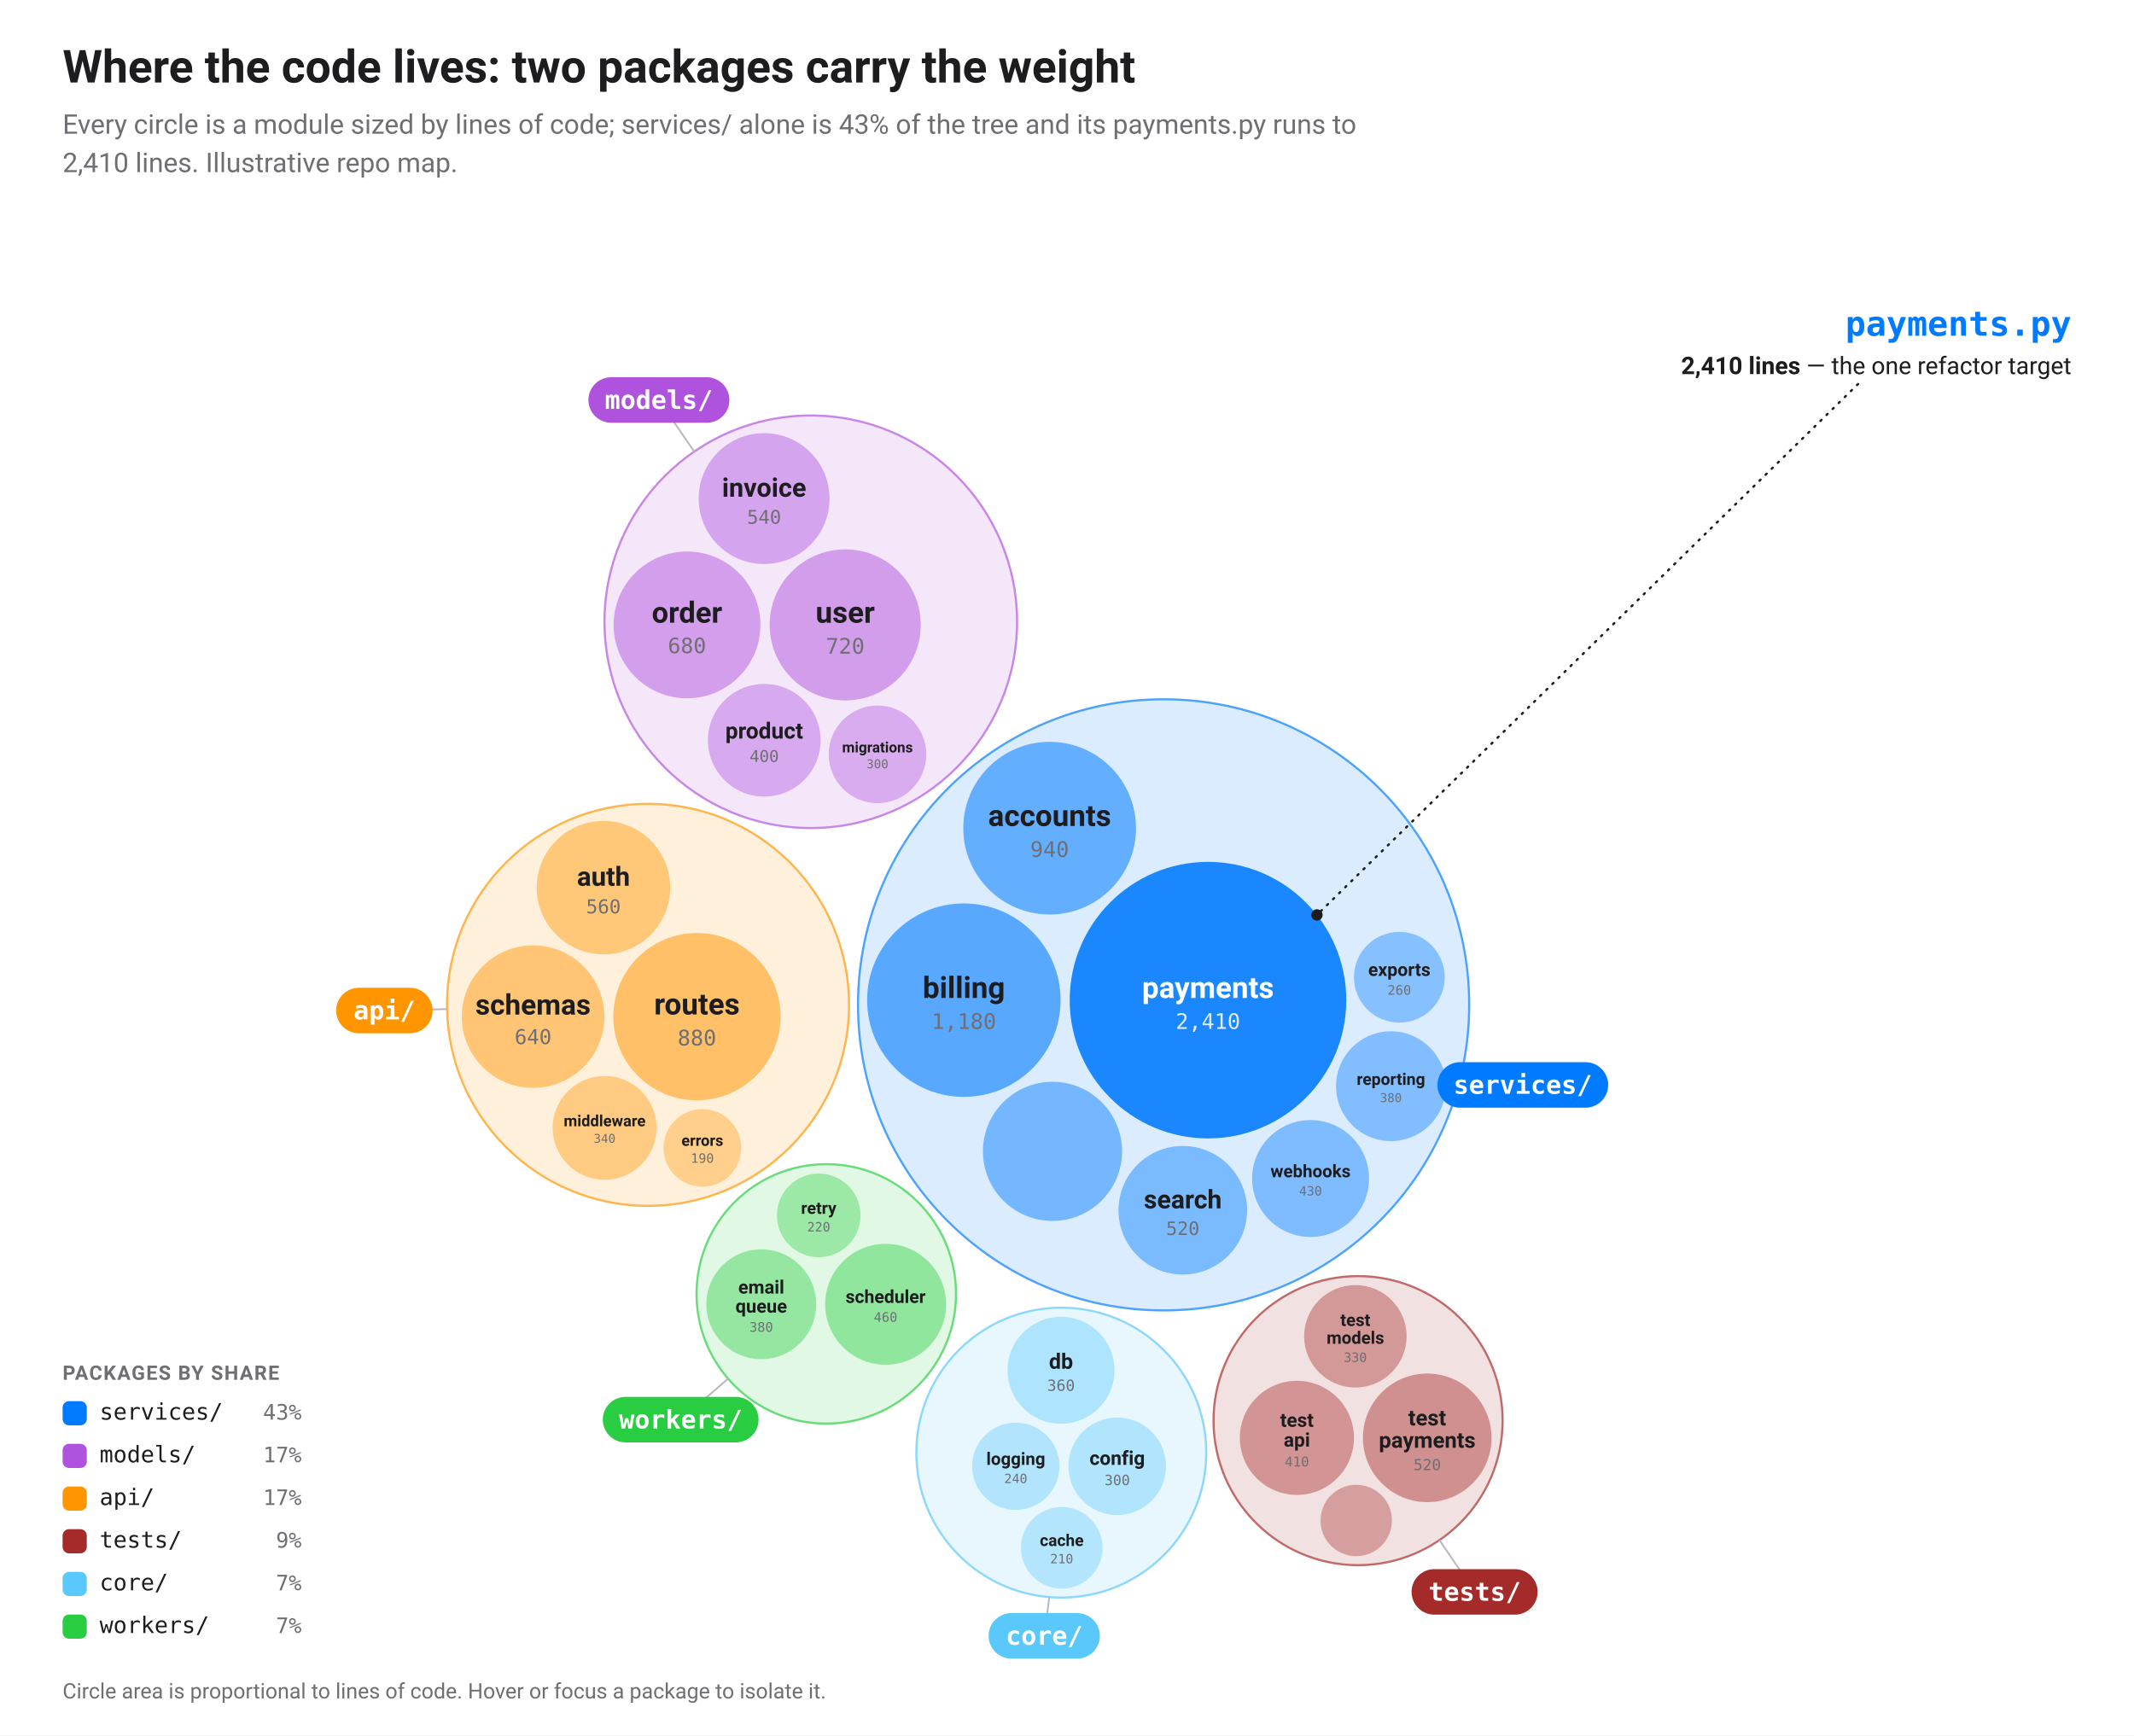
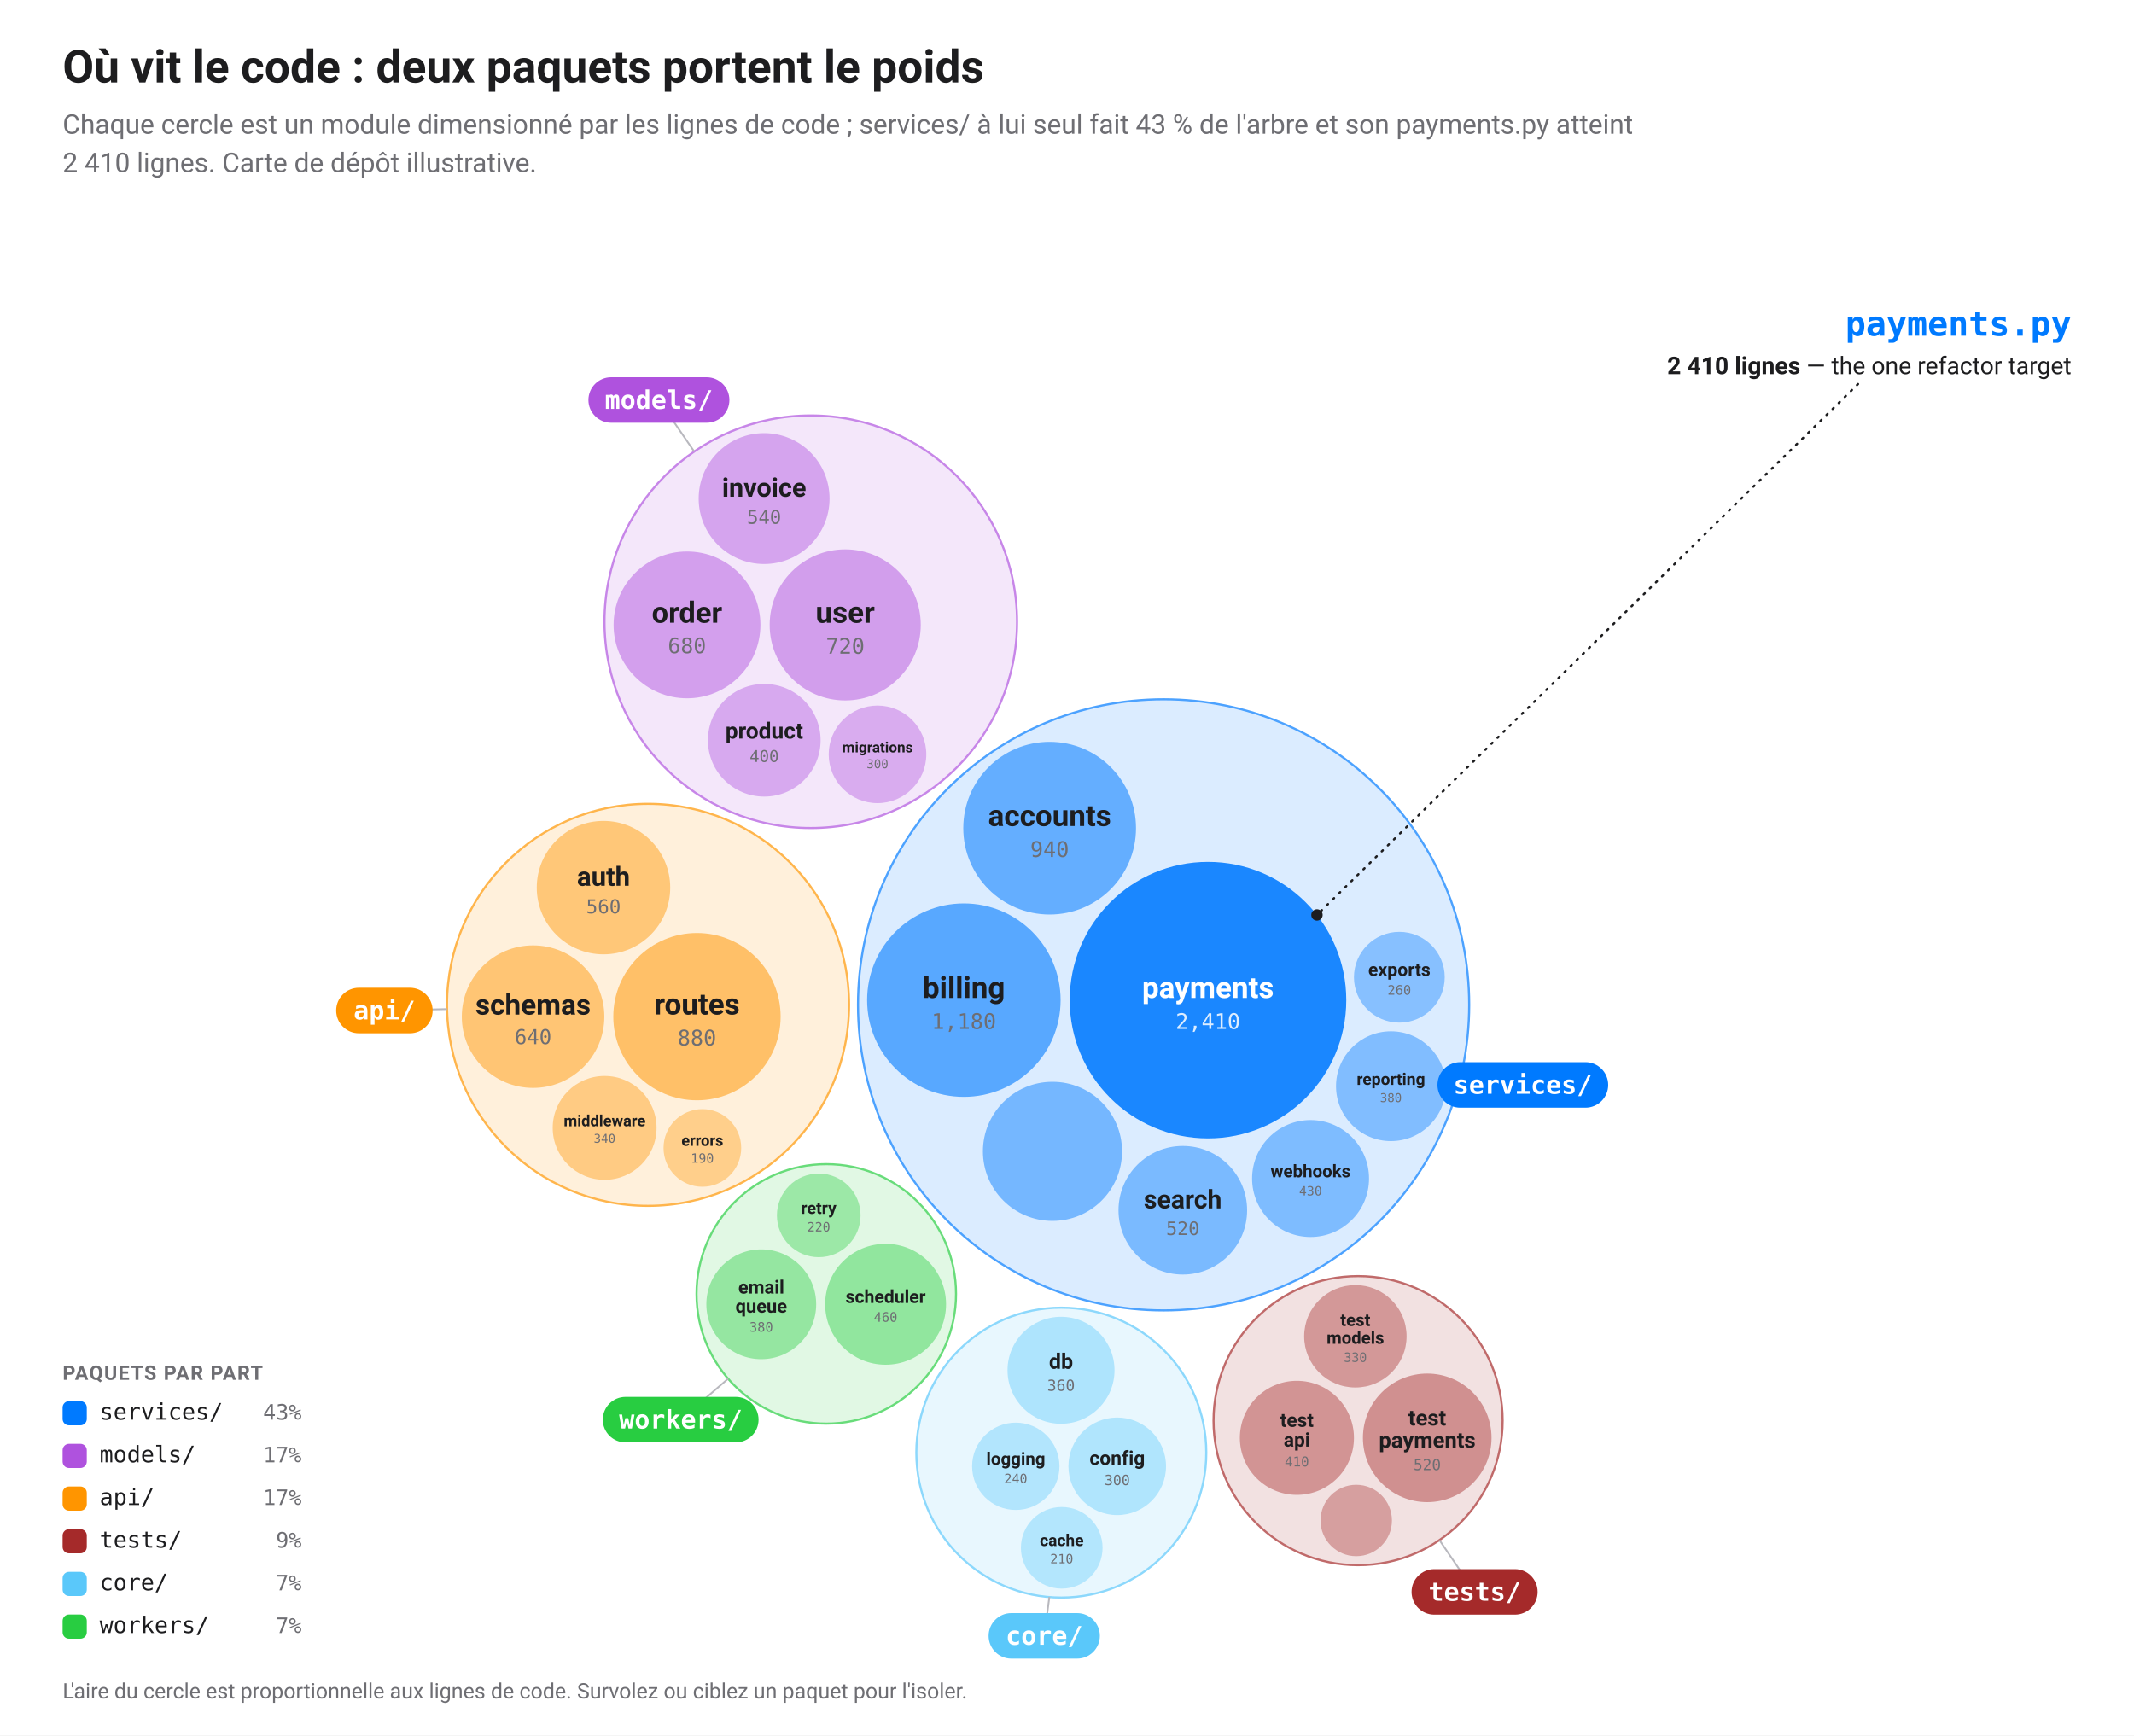
<svg xmlns="http://www.w3.org/2000/svg" width="1500" height="1220" viewBox="0 0 1500 1220" font-family="Roboto, system-ui, sans-serif" role="img" aria-labelledby="cp-title cp-desc">
  <style>#packs .pkg{transition:opacity .16s ease}#packing:hover #packs .pkg{opacity:.30}#packs .pkg:hover,#packs .pkg:focus-within{opacity:1}.hit:focus{outline:none}</style>
  <rect width="1500" height="1220" fill="#FFFFFF" />
-   <text x="44" y="58" font-size="32" font-weight="700" fill="#1D1D1F">Where the code lives: two packages carry the weight</text>
-   <text x="44" y="94" font-size="19" fill="#6E6E73">Every circle is a module sized by lines of code; services/ alone is 43% of the tree and its payments.py runs to</text>
-   <text x="44" y="121" font-size="19" fill="#6E6E73">2,410 lines. Illustrative repo map.</text>
+   <text x="44" y="58" font-size="32" font-weight="700" fill="#1D1D1F">Où vit le code : deux paquets portent le poids</text>
+   <text x="44" y="94" font-size="19" fill="#6E6E73">Chaque cercle est un module dimensionné par les lignes de code ; services/ à lui seul fait 43 % de l'arbre et son payments.py atteint</text>
+   <text x="44" y="121" font-size="19" fill="#6E6E73">2 410 lignes. Carte de dépôt illustrative.</text>
  <g id="packing">
    <g id="packs">
      <g class="pkg" tabindex="0" role="img" aria-label="services/ — 8 modules, 6,730 lines">
        <circle class="hit" cx="817.9" cy="706.4" r="214.8" fill="#DBECFF" stroke="#4CA2FF" stroke-width="1.5" />
        <circle class="hit" cx="849.1" cy="703.1" r="97.2" fill="#1A87FF" />
        <text x="849.1" y="694.4" text-anchor="middle" dominant-baseline="central" font-size="21.0" font-weight="600" fill="#FFFFFF" pointer-events="none">payments</text>
        <text x="849.1" y="718.1" text-anchor="middle" dominant-baseline="central" font-family="Roboto Mono, ui-monospace, monospace" font-size="15.1" fill="#FFFFFF" opacity="0.85" pointer-events="none">2,410</text>
        <circle class="hit" cx="677.5" cy="703.1" r="68.0" fill="#58A8FF" />
        <text x="677.5" y="694.4" text-anchor="middle" dominant-baseline="central" font-size="21.0" font-weight="600" fill="#1D1D1F" pointer-events="none">billing</text>
        <text x="677.5" y="718.1" text-anchor="middle" dominant-baseline="central" font-family="Roboto Mono, ui-monospace, monospace" font-size="15.1" fill="#6E6E73" opacity="1" pointer-events="none">1,180</text>
        <circle class="hit" cx="737.8" cy="582.2" r="60.7" fill="#64AEFF" />
        <text x="737.8" y="573.5" text-anchor="middle" dominant-baseline="central" font-size="21.0" font-weight="600" fill="#1D1D1F" pointer-events="none">accounts</text>
        <text x="737.8" y="597.2" text-anchor="middle" dominant-baseline="central" font-family="Roboto Mono, ui-monospace, monospace" font-size="15.1" fill="#6E6E73" opacity="1" pointer-events="none">940</text>
        <circle class="hit" cx="739.8" cy="809.4" r="48.9" fill="#75B7FF" />
        <circle class="hit" cx="831.4" cy="850.8" r="45.2" fill="#7ABAFF" />
        <text x="831.4" y="843.3" text-anchor="middle" dominant-baseline="central" font-size="18.1" font-weight="600" fill="#1D1D1F" pointer-events="none">search</text>
        <text x="831.4" y="863.7" text-anchor="middle" dominant-baseline="central" font-family="Roboto Mono, ui-monospace, monospace" font-size="13.0" fill="#6E6E73" opacity="1" pointer-events="none">520</text>
        <circle class="hit" cx="921.2" cy="828.5" r="41.1" fill="#7EBCFF" />
        <text x="921.2" y="823.4" text-anchor="middle" dominant-baseline="central" font-size="12.3" font-weight="600" fill="#1D1D1F" pointer-events="none">webhooks</text>
        <text x="921.2" y="837.3" text-anchor="middle" dominant-baseline="central" font-family="Roboto Mono, ui-monospace, monospace" font-size="8.9" fill="#6E6E73" opacity="1" pointer-events="none">430</text>
        <circle class="hit" cx="977.7" cy="763.6" r="38.6" fill="#81BDFF" />
        <text x="977.7" y="758.7" text-anchor="middle" dominant-baseline="central" font-size="11.6" font-weight="600" fill="#1D1D1F" pointer-events="none">reporting</text>
        <text x="977.7" y="771.8" text-anchor="middle" dominant-baseline="central" font-family="Roboto Mono, ui-monospace, monospace" font-size="8.5" fill="#6E6E73" opacity="1" pointer-events="none">380</text>
        <circle class="hit" cx="983.6" cy="687.0" r="31.9" fill="#87C0FF" />
        <text x="983.6" y="681.7" text-anchor="middle" dominant-baseline="central" font-size="12.8" font-weight="600" fill="#1D1D1F" pointer-events="none">exports</text>
        <text x="983.6" y="696.1" text-anchor="middle" dominant-baseline="central" font-family="Roboto Mono, ui-monospace, monospace" font-size="9.2" fill="#6E6E73" opacity="1" pointer-events="none">260</text>
      </g>
      <g class="pkg" tabindex="0" role="img" aria-label="api/ — 5 modules, 2,610 lines">
        <circle class="hit" cx="455.5" cy="706.4" r="141.3" fill="#FFF0DB" stroke="#FFB54C" stroke-width="1.5" />
        <circle class="hit" cx="489.9" cy="714.7" r="58.8" fill="#FFC068" />
        <text x="489.9" y="706.0" text-anchor="middle" dominant-baseline="central" font-size="21.0" font-weight="600" fill="#1D1D1F" pointer-events="none">routes</text>
        <text x="489.9" y="729.7" text-anchor="middle" dominant-baseline="central" font-family="Roboto Mono, ui-monospace, monospace" font-size="15.1" fill="#6E6E73" opacity="1" pointer-events="none">880</text>
        <circle class="hit" cx="374.7" cy="714.7" r="50.1" fill="#FFC574" />
        <text x="374.7" y="706.4" text-anchor="middle" dominant-baseline="central" font-size="20.0" font-weight="600" fill="#1D1D1F" pointer-events="none">schemas</text>
        <text x="374.7" y="729.0" text-anchor="middle" dominant-baseline="central" font-family="Roboto Mono, ui-monospace, monospace" font-size="14.4" fill="#6E6E73" opacity="1" pointer-events="none">640</text>
        <circle class="hit" cx="424.2" cy="624.0" r="46.9" fill="#FFC778" />
        <text x="424.2" y="616.3" text-anchor="middle" dominant-baseline="central" font-size="18.7" font-weight="600" fill="#1D1D1F" pointer-events="none">auth</text>
        <text x="424.2" y="637.4" text-anchor="middle" dominant-baseline="central" font-family="Roboto Mono, ui-monospace, monospace" font-size="13.5" fill="#6E6E73" opacity="1" pointer-events="none">560</text>
        <circle class="hit" cx="425.0" cy="792.9" r="36.5" fill="#FFCB83" />
        <text x="425.0" y="788.0" text-anchor="middle" dominant-baseline="central" font-size="11.0" font-weight="600" fill="#1D1D1F" pointer-events="none">middleware</text>
        <text x="425.0" y="800.4" text-anchor="middle" dominant-baseline="central" font-family="Roboto Mono, ui-monospace, monospace" font-size="8.5" fill="#6E6E73" opacity="1" pointer-events="none">340</text>
        <circle class="hit" cx="493.7" cy="807.0" r="27.3" fill="#FFCF8B" />
        <text x="493.7" y="801.8" text-anchor="middle" dominant-baseline="central" font-size="10.9" font-weight="600" fill="#1D1D1F" pointer-events="none">errors</text>
        <text x="493.7" y="814.3" text-anchor="middle" dominant-baseline="central" font-family="Roboto Mono, ui-monospace, monospace" font-size="9.0" fill="#6E6E73" opacity="1" pointer-events="none">190</text>
      </g>
      <g class="pkg" tabindex="0" role="img" aria-label="models/ — 5 modules, 2,640 lines">
        <circle class="hit" cx="569.9" cy="437.1" r="145.0" fill="#F4E7FA" stroke="#C786E8" stroke-width="1.5" />
        <circle class="hit" cx="594.1" cy="439.3" r="53.1" fill="#D29EEC" />
        <text x="594.1" y="430.6" text-anchor="middle" dominant-baseline="central" font-size="21.0" font-weight="600" fill="#1D1D1F" pointer-events="none">user</text>
        <text x="594.1" y="454.3" text-anchor="middle" dominant-baseline="central" font-family="Roboto Mono, ui-monospace, monospace" font-size="15.1" fill="#6E6E73" opacity="1" pointer-events="none">720</text>
        <circle class="hit" cx="482.9" cy="439.3" r="51.6" fill="#D39FED" />
        <text x="482.9" y="430.7" text-anchor="middle" dominant-baseline="central" font-size="20.7" font-weight="600" fill="#1D1D1F" pointer-events="none">order</text>
        <text x="482.9" y="454.0" text-anchor="middle" dominant-baseline="central" font-family="Roboto Mono, ui-monospace, monospace" font-size="14.9" fill="#6E6E73" opacity="1" pointer-events="none">680</text>
        <circle class="hit" cx="537.1" cy="350.5" r="46.0" fill="#D5A4EE" />
        <text x="537.1" y="342.9" text-anchor="middle" dominant-baseline="central" font-size="18.4" font-weight="600" fill="#1D1D1F" pointer-events="none">invoice</text>
        <text x="537.1" y="363.6" text-anchor="middle" dominant-baseline="central" font-family="Roboto Mono, ui-monospace, monospace" font-size="13.3" fill="#6E6E73" opacity="1" pointer-events="none">540</text>
        <circle class="hit" cx="537.2" cy="520.4" r="39.6" fill="#D7A9EF" />
        <text x="537.2" y="513.8" text-anchor="middle" dominant-baseline="central" font-size="15.8" font-weight="600" fill="#1D1D1F" pointer-events="none">product</text>
        <text x="537.2" y="531.7" text-anchor="middle" dominant-baseline="central" font-family="Roboto Mono, ui-monospace, monospace" font-size="11.4" fill="#6E6E73" opacity="1" pointer-events="none">400</text>
        <circle class="hit" cx="616.8" cy="530.3" r="34.3" fill="#D9ACEF" />
        <text x="616.8" y="525.4" text-anchor="middle" dominant-baseline="central" font-size="10.3" font-weight="600" fill="#1D1D1F" pointer-events="none">migrations</text>
        <text x="616.8" y="537.1" text-anchor="middle" dominant-baseline="central" font-family="Roboto Mono, ui-monospace, monospace" font-size="8.5" fill="#6E6E73" opacity="1" pointer-events="none">300</text>
      </g>
      <g class="pkg" tabindex="0" role="img" aria-label="workers/ — 3 modules, 1,060 lines">
        <circle class="hit" cx="580.8" cy="909.6" r="91.2" fill="#E1F8E4" stroke="#68DC7A" stroke-width="1.5" />
        <circle class="hit" cx="622.5" cy="916.9" r="42.5" fill="#91E69E" />
        <text x="622.5" y="911.6" text-anchor="middle" dominant-baseline="central" font-size="12.7" font-weight="600" fill="#1D1D1F" pointer-events="none">scheduler</text>
        <text x="622.5" y="926.0" text-anchor="middle" dominant-baseline="central" font-family="Roboto Mono, ui-monospace, monospace" font-size="9.2" fill="#6E6E73" opacity="1" pointer-events="none">460</text>
        <circle class="hit" cx="535.1" cy="916.9" r="38.6" fill="#95E6A1" />
        <text x="535.1" y="904.9" text-anchor="middle" dominant-baseline="central" font-size="13.1" font-weight="600" fill="#1D1D1F" pointer-events="none">email</text>
        <text x="535.1" y="918.3" text-anchor="middle" dominant-baseline="central" font-size="13.1" font-weight="600" fill="#1D1D1F" pointer-events="none">queue</text>
        <text x="535.1" y="933.0" text-anchor="middle" dominant-baseline="central" font-family="Roboto Mono, ui-monospace, monospace" font-size="9.2" fill="#6E6E73" opacity="1" pointer-events="none">380</text>
        <circle class="hit" cx="575.5" cy="854.4" r="29.4" fill="#9CE8A7" />
        <text x="575.5" y="849.3" text-anchor="middle" dominant-baseline="central" font-size="11.8" font-weight="600" fill="#1D1D1F" pointer-events="none">retry</text>
        <text x="575.5" y="862.6" text-anchor="middle" dominant-baseline="central" font-family="Roboto Mono, ui-monospace, monospace" font-size="9.0" fill="#6E6E73" opacity="1" pointer-events="none">220</text>
      </g>
      <g class="pkg" tabindex="0" role="img" aria-label="core/ — 4 modules, 1,110 lines">
        <circle class="hit" cx="746.0" cy="1021.2" r="101.9" fill="#E8F7FE" stroke="#8CD8FC" stroke-width="1.5" />
        <circle class="hit" cx="785.3" cy="1030.8" r="34.3" fill="#B0E5FD" />
        <text x="785.3" y="1025.1" text-anchor="middle" dominant-baseline="central" font-size="13.7" font-weight="600" fill="#1D1D1F" pointer-events="none">config</text>
        <text x="785.3" y="1040.6" text-anchor="middle" dominant-baseline="central" font-family="Roboto Mono, ui-monospace, monospace" font-size="9.9" fill="#6E6E73" opacity="1" pointer-events="none">300</text>
        <circle class="hit" cx="714.0" cy="1030.8" r="30.7" fill="#B2E5FD" />
        <text x="714.0" y="1025.6" text-anchor="middle" dominant-baseline="central" font-size="12.3" font-weight="600" fill="#1D1D1F" pointer-events="none">logging</text>
        <text x="714.0" y="1039.5" text-anchor="middle" dominant-baseline="central" font-family="Roboto Mono, ui-monospace, monospace" font-size="9.0" fill="#6E6E73" opacity="1" pointer-events="none">240</text>
        <circle class="hit" cx="745.8" cy="963.3" r="37.6" fill="#AEE4FD" />
        <text x="745.8" y="957.1" text-anchor="middle" dominant-baseline="central" font-size="15.0" font-weight="600" fill="#1D1D1F" pointer-events="none">db</text>
        <text x="745.8" y="974.0" text-anchor="middle" dominant-baseline="central" font-family="Roboto Mono, ui-monospace, monospace" font-size="10.8" fill="#6E6E73" opacity="1" pointer-events="none">360</text>
        <circle class="hit" cx="746.3" cy="1088.1" r="28.7" fill="#B3E6FD" />
        <text x="746.3" y="1082.9" text-anchor="middle" dominant-baseline="central" font-size="11.5" font-weight="600" fill="#1D1D1F" pointer-events="none">cache</text>
        <text x="746.3" y="1095.9" text-anchor="middle" dominant-baseline="central" font-family="Roboto Mono, ui-monospace, monospace" font-size="9.0" fill="#6E6E73" opacity="1" pointer-events="none">210</text>
      </g>
      <g class="pkg" tabindex="0" role="img" aria-label="tests/ — 4 modules, 1,420 lines">
        <circle class="hit" cx="954.6" cy="998.7" r="101.6" fill="#F2E1E1" stroke="#C06A6A" stroke-width="1.5" />
        <circle class="hit" cx="1003.2" cy="1010.8" r="45.2" fill="#D09090" />
        <text x="1003.2" y="996.8" text-anchor="middle" dominant-baseline="central" font-size="15.4" font-weight="600" fill="#1D1D1F" pointer-events="none">test</text>
        <text x="1003.2" y="1012.5" text-anchor="middle" dominant-baseline="central" font-size="15.4" font-weight="600" fill="#1D1D1F" pointer-events="none">payments</text>
        <text x="1003.2" y="1029.8" text-anchor="middle" dominant-baseline="central" font-family="Roboto Mono, ui-monospace, monospace" font-size="10.7" fill="#6E6E73" opacity="1" pointer-events="none">520</text>
        <circle class="hit" cx="911.6" cy="1010.8" r="40.1" fill="#D29494" />
        <text x="911.6" y="998.4" text-anchor="middle" dominant-baseline="central" font-size="13.6" font-weight="600" fill="#1D1D1F" pointer-events="none">test</text>
        <text x="911.6" y="1012.3" text-anchor="middle" dominant-baseline="central" font-size="13.6" font-weight="600" fill="#1D1D1F" pointer-events="none">api</text>
        <text x="911.6" y="1027.6" text-anchor="middle" dominant-baseline="central" font-family="Roboto Mono, ui-monospace, monospace" font-size="9.5" fill="#6E6E73" opacity="1" pointer-events="none">410</text>
        <circle class="hit" cx="952.7" cy="939.4" r="36.0" fill="#D39898" />
        <text x="952.7" y="928.0" text-anchor="middle" dominant-baseline="central" font-size="12.2" font-weight="600" fill="#1D1D1F" pointer-events="none">test</text>
        <text x="952.7" y="940.5" text-anchor="middle" dominant-baseline="central" font-size="12.2" font-weight="600" fill="#1D1D1F" pointer-events="none">models</text>
        <text x="952.7" y="954.3" text-anchor="middle" dominant-baseline="central" font-family="Roboto Mono, ui-monospace, monospace" font-size="9.0" fill="#6E6E73" opacity="1" pointer-events="none">330</text>
        <circle class="hit" cx="953.3" cy="1068.9" r="25.1" fill="#D69F9F" />
      </g>
    </g>
    <g id="pkg-labels">
      <line x1="1027.5" y1="753.1" x2="1070.4" y2="762.7" stroke="#B8B8BE" stroke-width="1.25" />
      <g>
        <rect x="1010.4" y="746.7" width="120.0" height="32.0" rx="16.0" fill="#007AFF" />
        <text x="1070.4" y="762.7" text-anchor="middle" dominant-baseline="central" font-size="18.0" font-weight="700" font-family="Roboto Mono, ui-monospace, monospace" fill="#FFFFFF">services/</text>
      </g>
      <line x1="314.2" y1="709.4" x2="270.2" y2="710.4" stroke="#B8B8BE" stroke-width="1.25" />
      <g>
        <rect x="236.3" y="694.4" width="67.8" height="32.0" rx="16.0" fill="#FF9500" />
        <text x="270.2" y="710.4" text-anchor="middle" dominant-baseline="central" font-size="18.0" font-weight="700" font-family="Roboto Mono, ui-monospace, monospace" fill="#FFFFFF">api/</text>
      </g>
      <line x1="488.0" y1="317.5" x2="463.1" y2="281.2" stroke="#B8B8BE" stroke-width="1.25" />
      <g>
        <rect x="413.6" y="265.2" width="99.1" height="32.0" rx="16.0" fill="#AF52DE" />
        <text x="463.1" y="281.2" text-anchor="middle" dominant-baseline="central" font-size="18.0" font-weight="700" font-family="Roboto Mono, ui-monospace, monospace" fill="#FFFFFF">models/</text>
      </g>
      <line x1="511.8" y1="969.2" x2="478.5" y2="998.0" stroke="#B8B8BE" stroke-width="1.25" />
      <g>
        <rect x="423.7" y="982.0" width="109.5" height="32.0" rx="16.0" fill="#28CD41" />
        <text x="478.5" y="998.0" text-anchor="middle" dominant-baseline="central" font-size="18.0" font-weight="700" font-family="Roboto Mono, ui-monospace, monospace" fill="#FFFFFF">workers/</text>
      </g>
      <line x1="737.6" y1="1122.7" x2="734.0" y2="1150.0" stroke="#B8B8BE" stroke-width="1.25" />
      <g>
        <rect x="694.9" y="1134.0" width="78.2" height="32.0" rx="16.0" fill="#5AC8FA" />
        <text x="734.0" y="1150.0" text-anchor="middle" dominant-baseline="central" font-size="18.0" font-weight="700" font-family="Roboto Mono, ui-monospace, monospace" fill="#FFFFFF">core/</text>
      </g>
      <line x1="1011.8" y1="1082.7" x2="1036.6" y2="1119.1" stroke="#B8B8BE" stroke-width="1.25" />
      <g>
        <rect x="992.2" y="1103.1" width="88.6" height="32.0" rx="16.0" fill="#A52A2A" />
        <text x="1036.6" y="1119.1" text-anchor="middle" dominant-baseline="central" font-size="18.0" font-weight="700" font-family="Roboto Mono, ui-monospace, monospace" fill="#FFFFFF">tests/</text>
      </g>
    </g>
  </g>
  <g id="hero-callout" pointer-events="none">
    <path d="M1306.0,270.0 L925.7,643.2" fill="none" stroke="#1D1D1F" stroke-width="1.6" stroke-dasharray="1 5" stroke-linecap="round" />
    <circle cx="925.7" cy="643.2" r="4" fill="#1D1D1F" />
    <text x="1456.0" y="236.0" text-anchor="end" font-size="24" font-weight="700" font-family="Roboto Mono, ui-monospace, monospace" fill="#007AFF">payments.py</text>
    <text x="1456.0" y="263.0" text-anchor="end" font-size="17" fill="#1D1D1F">
-       <tspan font-weight="700">2,410 lines</tspan> — the one refactor target</text>
+       <tspan font-weight="700">2 410 lignes</tspan> — the one refactor target</text>
  </g>
  <g id="legend">
-     <text x="44.0" y="970.0" font-size="14" font-weight="700" letter-spacing="0.8" fill="#6E6E73">PACKAGES BY SHARE</text>
+     <text x="44.0" y="970.0" font-size="14" font-weight="700" letter-spacing="0.8" fill="#6E6E73">PAQUETS PAR PART</text>
    <rect x="44.0" y="985.0" width="17" height="17" rx="4.5" fill="#007AFF" />
    <text x="70.0" y="998.0" font-size="16" font-family="Roboto Mono, ui-monospace, monospace" fill="#1D1D1F">services/</text>
    <text x="212.0" y="998.0" font-family="Roboto Mono, ui-monospace, monospace" font-size="15" fill="#6E6E73" text-anchor="end">43%</text>
    <rect x="44.0" y="1015.0" width="17" height="17" rx="4.5" fill="#AF52DE" />
    <text x="70.0" y="1028.0" font-size="16" font-family="Roboto Mono, ui-monospace, monospace" fill="#1D1D1F">models/</text>
    <text x="212.0" y="1028.0" font-family="Roboto Mono, ui-monospace, monospace" font-size="15" fill="#6E6E73" text-anchor="end">17%</text>
    <rect x="44.0" y="1045.0" width="17" height="17" rx="4.5" fill="#FF9500" />
    <text x="70.0" y="1058.0" font-size="16" font-family="Roboto Mono, ui-monospace, monospace" fill="#1D1D1F">api/</text>
    <text x="212.0" y="1058.0" font-family="Roboto Mono, ui-monospace, monospace" font-size="15" fill="#6E6E73" text-anchor="end">17%</text>
    <rect x="44.0" y="1075.0" width="17" height="17" rx="4.5" fill="#A52A2A" />
    <text x="70.0" y="1088.0" font-size="16" font-family="Roboto Mono, ui-monospace, monospace" fill="#1D1D1F">tests/</text>
    <text x="212.0" y="1088.0" font-family="Roboto Mono, ui-monospace, monospace" font-size="15" fill="#6E6E73" text-anchor="end">9%</text>
    <rect x="44.0" y="1105.0" width="17" height="17" rx="4.5" fill="#5AC8FA" />
    <text x="70.0" y="1118.0" font-size="16" font-family="Roboto Mono, ui-monospace, monospace" fill="#1D1D1F">core/</text>
    <text x="212.0" y="1118.0" font-family="Roboto Mono, ui-monospace, monospace" font-size="15" fill="#6E6E73" text-anchor="end">7%</text>
    <rect x="44.0" y="1135.0" width="17" height="17" rx="4.5" fill="#28CD41" />
    <text x="70.0" y="1148.0" font-size="16" font-family="Roboto Mono, ui-monospace, monospace" fill="#1D1D1F">workers/</text>
    <text x="212.0" y="1148.0" font-family="Roboto Mono, ui-monospace, monospace" font-size="15" fill="#6E6E73" text-anchor="end">7%</text>
  </g>
-   <text x="44" y="1194" font-size="15" fill="#6E6E73">Circle area is proportional to lines of code. Hover or focus a package to isolate it.</text>
+   <text x="44" y="1194" font-size="15" fill="#6E6E73">L'aire du cercle est proportionnelle aux lignes de code. Survolez ou ciblez un paquet pour l'isoler.</text>
  <g data-fs-internal="" role="button" tabindex="0" aria-label="Toggle fullscreen" transform="translate(1452,14)" style="display:none;cursor:pointer">
    <rect x="0" y="0" width="34" height="34" rx="8" fill="#F2F3F5" />
    <path d="M6 13 V6 h7 M28 13 V6 h-7 M6 21 v7 h7 M28 21 v7 h-7" fill="none" stroke="#1D1D1F" stroke-width="2" stroke-linecap="round" />
  </g>
</svg>
